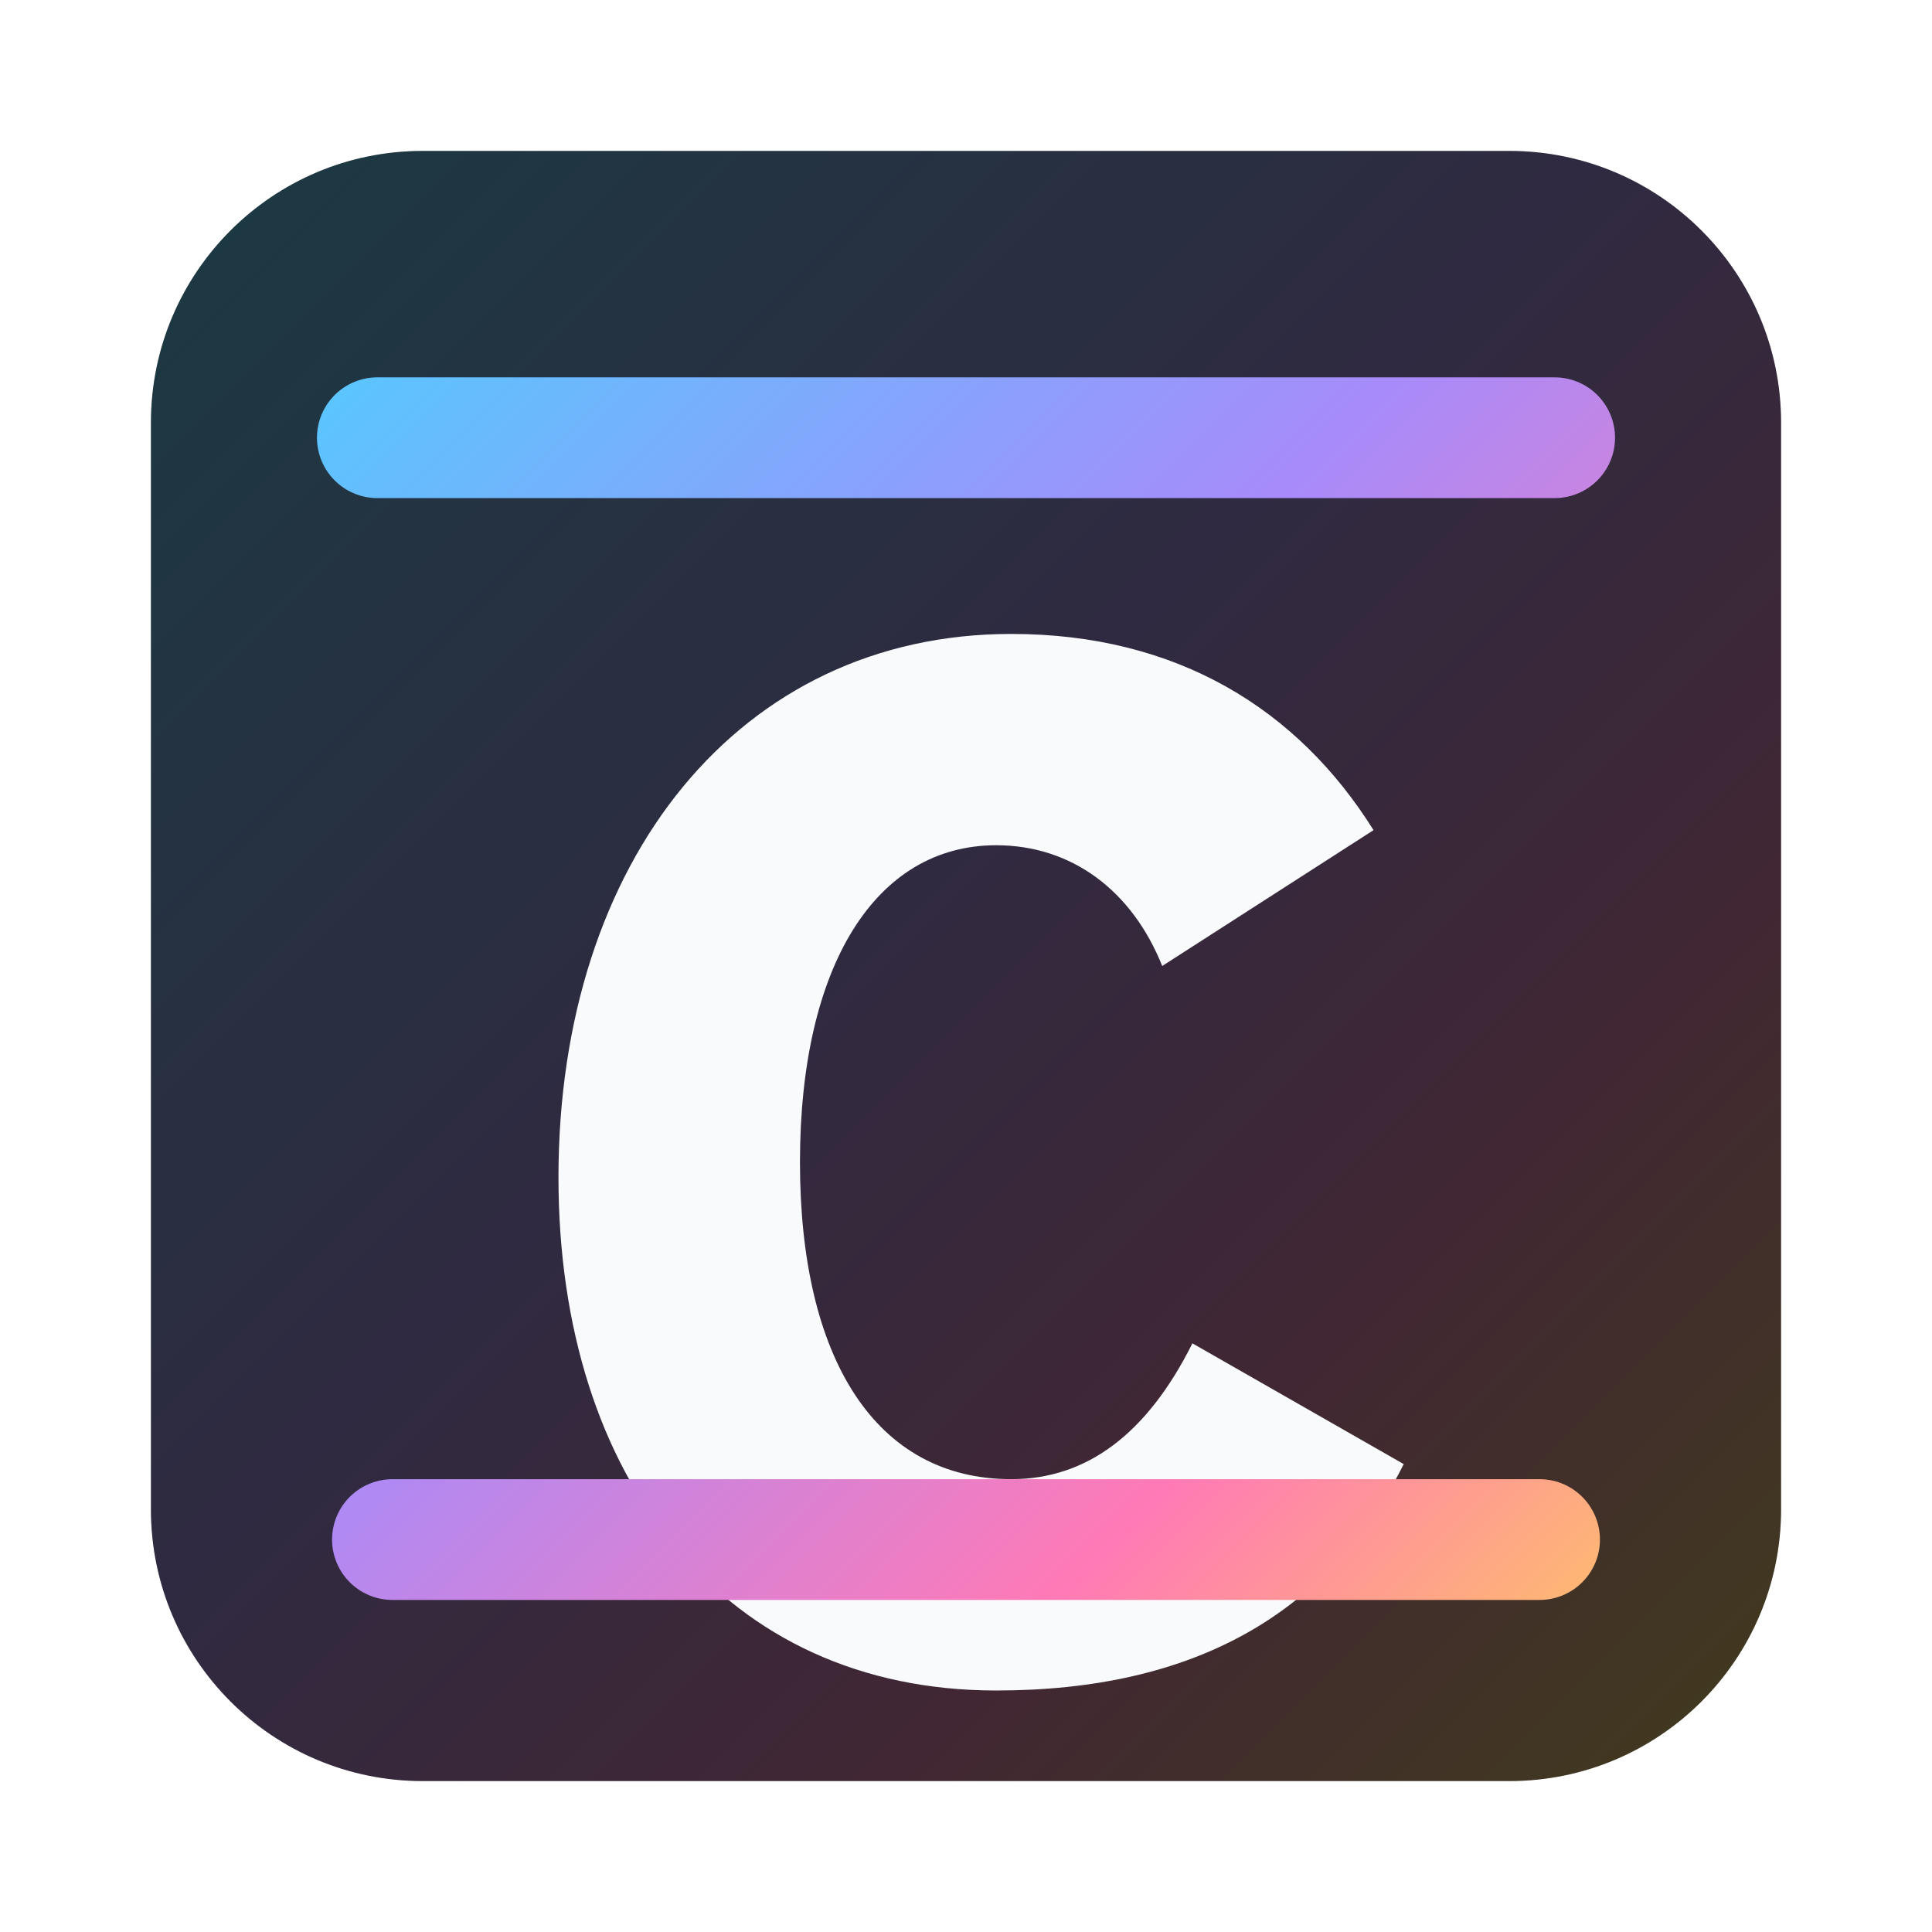
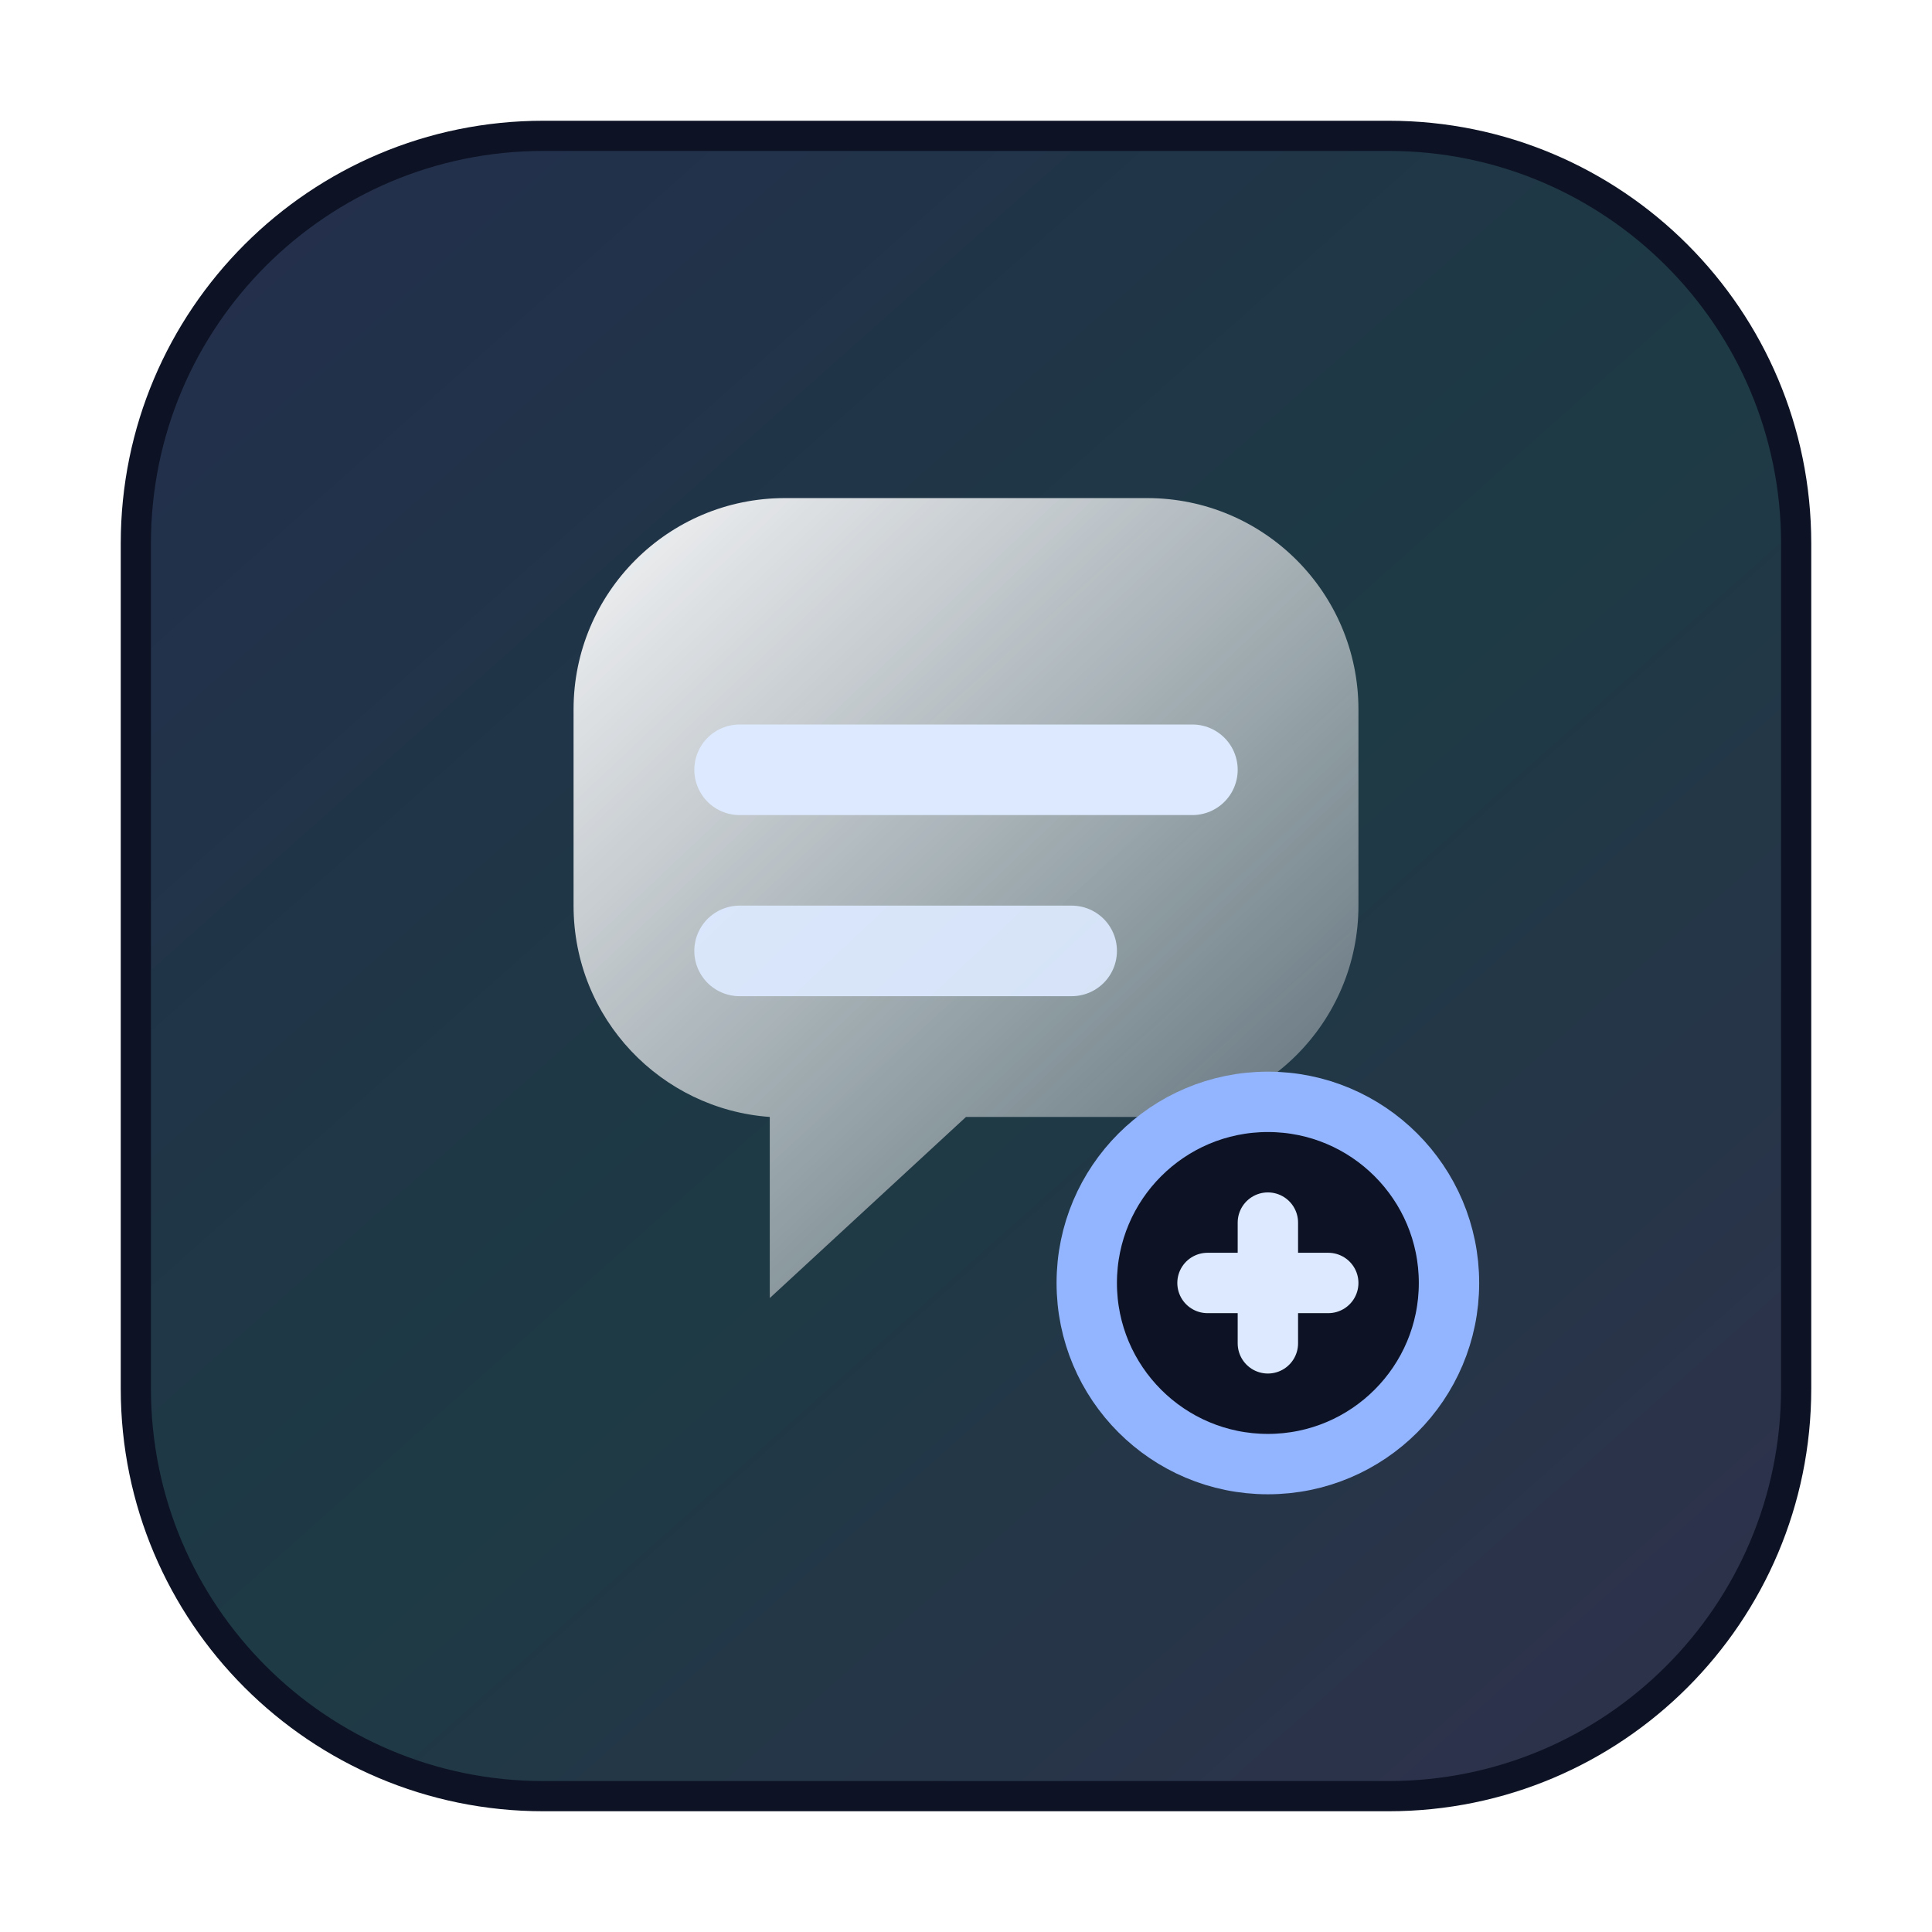
- <svg xmlns="http://www.w3.org/2000/svg" viewBox="0 0 128 128" role="img" aria-label="Chinna">
+ <svg xmlns="http://www.w3.org/2000/svg" width="256" height="256" viewBox="0 0 256 256" fill="none">
  <defs>
-     <linearGradient id="g" x1="12" y1="14" x2="116" y2="118" gradientUnits="userSpaceOnUse">
-       <stop stop-color="#43d7ff" />
-       <stop offset=".44" stop-color="#a78bfa" />
-       <stop offset=".72" stop-color="#ff7ab6" />
-       <stop offset="1" stop-color="#fde047" />
+     <linearGradient id="bg" x1="32" y1="20" x2="224" y2="236" gradientUnits="userSpaceOnUse">
+       <stop stop-color="#88A8FF" />
+       <stop offset="0.52" stop-color="#66EAD7" />
+       <stop offset="1" stop-color="#C8B6FF" />
+     </linearGradient>
+     <linearGradient id="glow" x1="78" y1="74" x2="180" y2="182" gradientUnits="userSpaceOnUse">
+       <stop stop-color="white" stop-opacity="0.92" />
+       <stop offset="1" stop-color="white" stop-opacity="0.18" />
    </linearGradient>
  </defs>
-   <rect x="10" y="10" width="108" height="108" rx="18" fill="#111113" />
-   <rect x="10" y="10" width="108" height="108" rx="18" fill="url(#g)" opacity=".2" />
-   <path d="M37 78c0-21 12-36 30-36 11 0 19 5 24 13l-14 9c-2-5-6-8-11-8-8 0-13 8-13 21s5 21 14 21c5 0 9-3 12-9l14 8c-5 10-14 15-27 15-18 0-29-14-29-34z" fill="#f8fafc" />
-   <path d="M25 29h78" stroke="url(#g)" stroke-width="8" stroke-linecap="round" />
-   <path d="M26 102h76" stroke="url(#g)" stroke-width="8" stroke-linecap="round" />
+   <rect x="16" y="16" width="224" height="224" rx="56" fill="#0D1324" />
+   <rect x="20" y="20" width="216" height="216" rx="52" fill="url(#bg)" fill-opacity="0.18" />
+   <path d="M76 94C76 78.536 88.536 66 104 66H152C167.464 66 180 78.536 180 94V120C180 135.464 167.464 148 152 148H128L102 172V148C87.641 146.982 76 135.008 76 120V94Z" fill="url(#glow)" />
+   <path d="M98 102H158" stroke="#DCE9FF" stroke-width="12" stroke-linecap="round" />
+   <path d="M98 126H142" stroke="#DCE9FF" stroke-width="12" stroke-linecap="round" opacity="0.92" />
+   <circle cx="168" cy="170" r="24" fill="#0D1324" stroke="#93B4FF" stroke-width="8" />
+   <path d="M160 170H176" stroke="#DCE9FF" stroke-width="8" stroke-linecap="round" />
+   <path d="M168 162V178" stroke="#DCE9FF" stroke-width="8" stroke-linecap="round" />
</svg>
